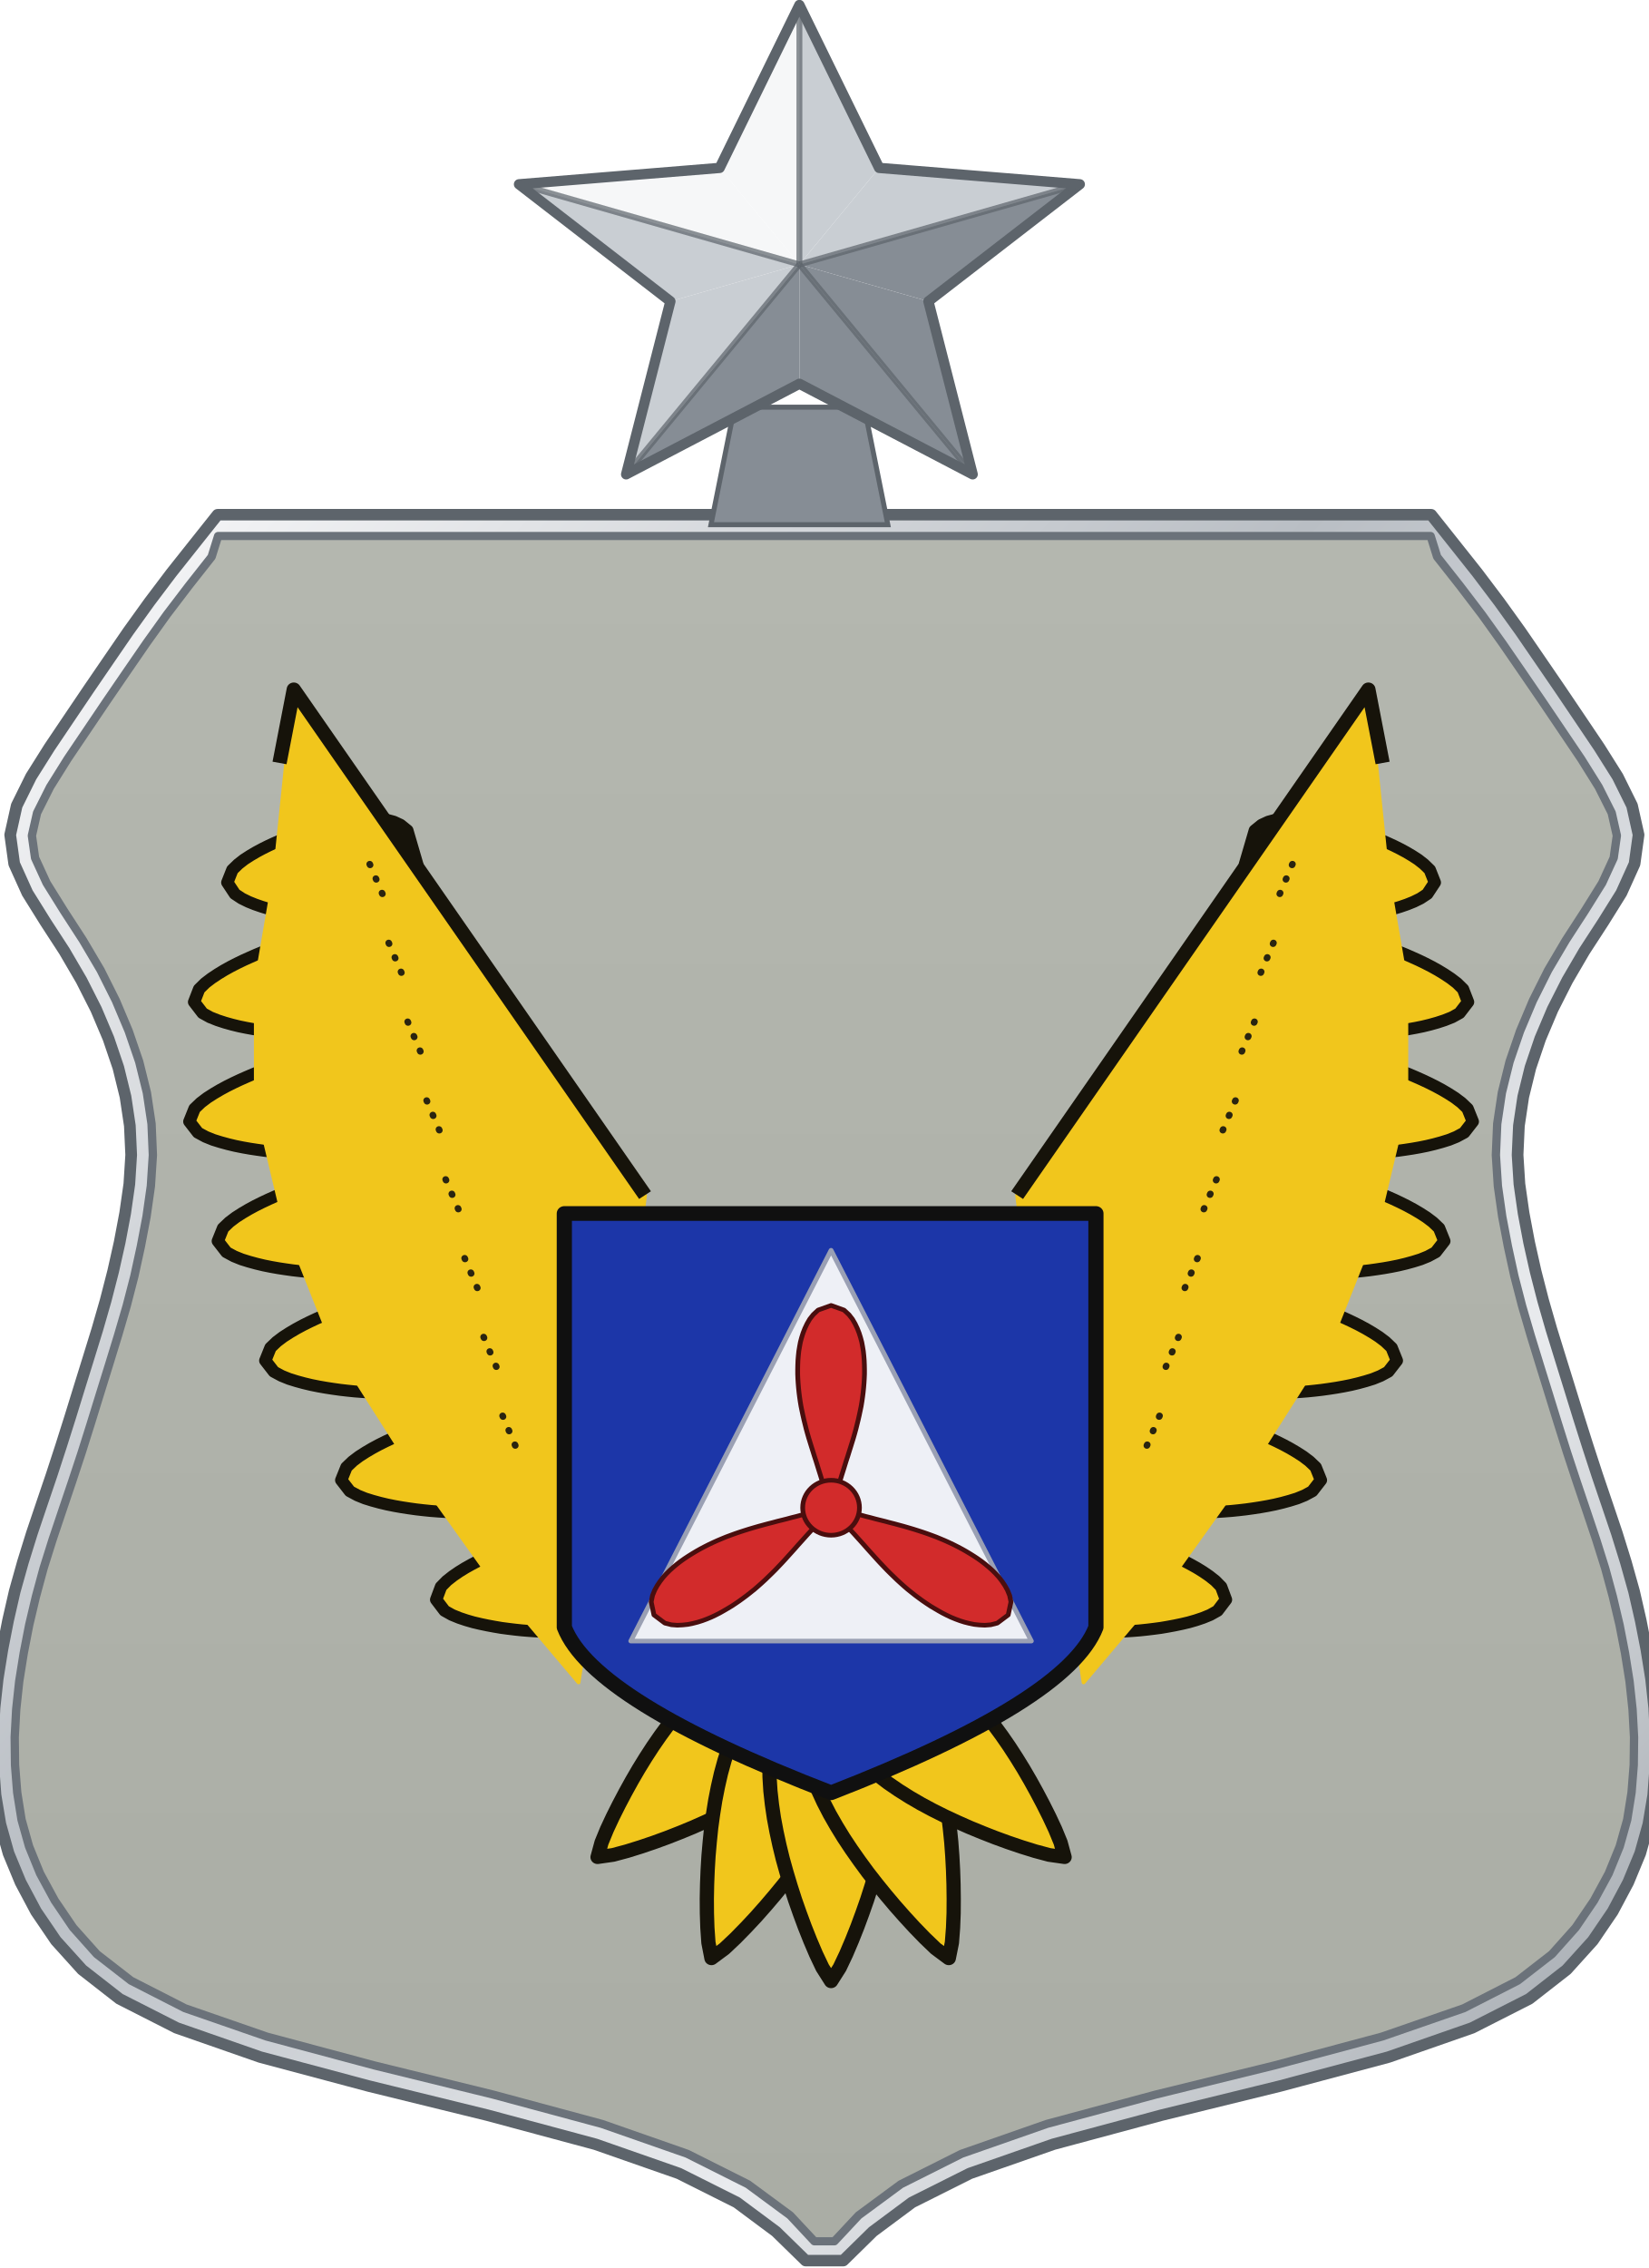
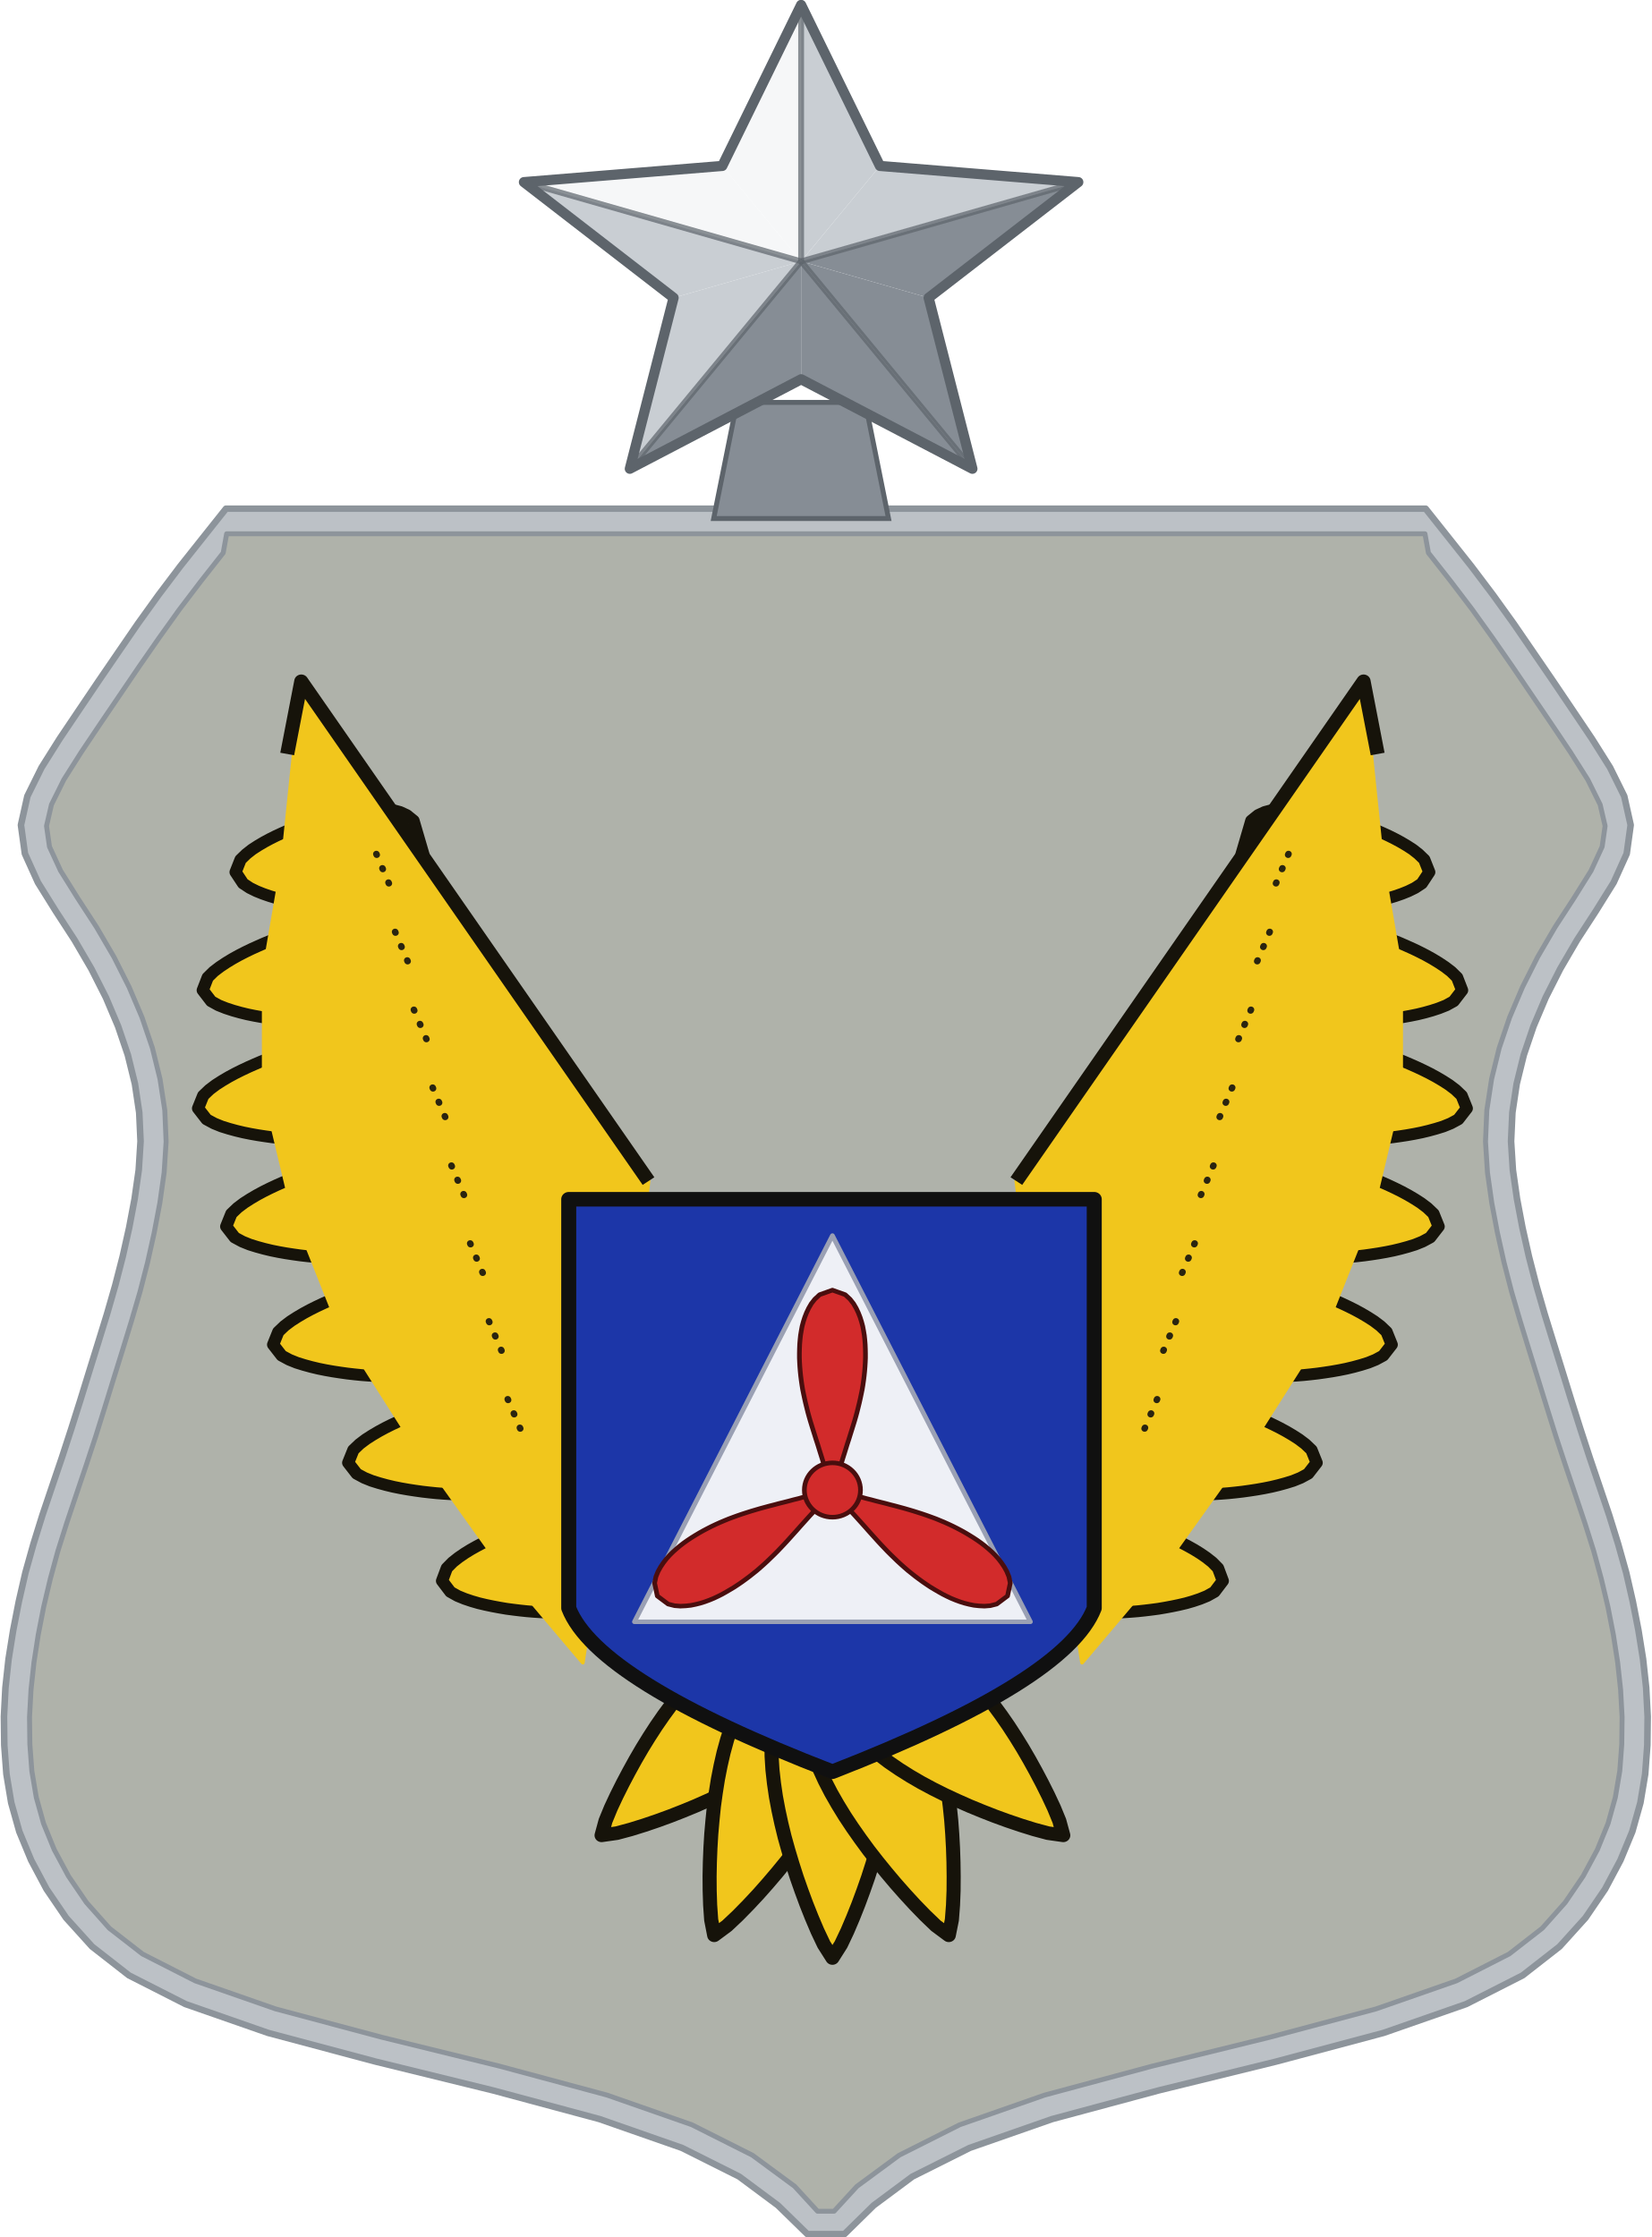
- <svg xmlns="http://www.w3.org/2000/svg" width="1.25in" height="1.719in" viewBox="0 0 125 171.9" data-source="reference-art-measured" data-asset-id="enamel-ig-senior">
+ <svg xmlns="http://www.w3.org/2000/svg" width="1.25in" height="1.693in" viewBox="0 0 125 169.3" data-source="reference-art-measured" data-asset-id="enamel-ig-senior">
  <g transform="scale(1.25)">
-     <g transform="scale(0.606) translate(-37 -6.5)">
+     <g transform="scale(0.598) translate(-35.9 -6.5)">
      <defs>
-         <linearGradient id="enamel-ig-senior__sh-rim" x1="0" y1="0" x2="1" y2="1">
-           <stop offset="0" stop-color="#fdfdfe" />
-           <stop offset=".4" stop-color="#b9bec4" />
-           <stop offset=".7" stop-color="#e9ebee" />
-           <stop offset="1" stop-color="#8d949b" />
-         </linearGradient>
-         <linearGradient id="enamel-ig-senior__sh-en" x1="0" y1="0" x2="0" y2="1">
-           <stop offset="0" stop-color="#b4b7af" />
-           <stop offset="1" stop-color="#aaada5" />
-         </linearGradient>
        <clipPath id="enamel-ig-senior__sh-clip">
-           <path d="M13.67,1.30L13.28,2.57L11.91,4.34L10.60,6.09L9.37,7.84L8.18,9.60L6.99,11.37L5.81,13.15L4.65,14.90L3.60,16.61L2.82,18.19L2.51,19.58L2.70,20.94L3.39,22.47L4.43,24.17L5.57,25.96L6.63,27.79L7.54,29.64L8.31,31.50L8.94,33.37L9.40,35.26L9.68,37.16L9.76,39.07L9.64,40.96L9.38,42.82L9.04,44.64L8.65,46.46L8.19,48.27L7.67,50.08L7.13,51.87L6.59,53.64L6.05,55.42L5.50,57.20L4.92,58.99L4.33,60.77L3.75,62.53L3.21,64.28L2.75,66.01L2.35,67.73L2.02,69.46L1.75,71.18L1.57,72.89L1.48,74.59L1.50,76.29L1.63,77.96L1.89,79.62L2.34,81.25L3.00,82.90L3.88,84.55L4.98,86.20L6.40,87.82L8.45,89.44L11.68,91.12L16.58,92.85L23.03,94.61L30.15,96.39L36.67,98.18L41.78,100.00L45.42,101.86L47.95,103.76L49.40,105.34L50.60,105.34L52.05,103.76L54.58,101.86L58.22,100.00L63.33,98.18L69.85,96.39L76.97,94.61L83.42,92.85L88.32,91.12L91.55,89.44L93.60,87.82L95.02,86.20L96.12,84.55L97.00,82.90L97.66,81.25L98.11,79.62L98.37,77.96L98.50,76.29L98.52,74.59L98.43,72.89L98.25,71.18L97.98,69.46L97.65,67.73L97.25,66.01L96.79,64.28L96.25,62.53L95.67,60.77L95.08,58.99L94.50,57.20L93.95,55.42L93.41,53.64L92.87,51.87L92.33,50.08L91.81,48.27L91.35,46.46L90.96,44.64L90.62,42.82L90.36,40.96L90.24,39.07L90.32,37.16L90.60,35.26L91.06,33.37L91.69,31.50L92.46,29.64L93.37,27.79L94.43,25.96L95.57,24.17L96.61,22.47L97.30,20.94L97.49,19.58L97.18,18.19L96.40,16.61L95.35,14.90L94.19,13.15L93.01,11.37L91.82,9.60L90.63,7.84L89.40,6.09L88.09,4.34L86.72,2.57L86.33,1.30Z" />
+           <path d="M13.68,1.55L13.47,2.73L12.11,4.49L10.81,6.23L9.58,7.98L8.38,9.74L7.20,11.51L6.02,13.28L4.86,15.04L3.81,16.73L3.06,18.27L2.76,19.59L2.94,20.87L3.61,22.35L4.64,24.03L5.79,25.83L6.85,27.68L7.77,29.54L8.55,31.41L9.18,33.30L9.64,35.21L9.93,37.14L10.01,39.08L9.89,40.99L9.63,42.86L9.29,44.69L8.89,46.52L8.43,48.34L7.91,50.15L7.37,51.94L6.83,53.71L6.29,55.49L5.74,57.28L5.16,59.07L4.57,60.85L3.99,62.61L3.45,64.35L2.99,66.07L2.59,67.79L2.26,69.51L2.00,71.22L1.82,72.91L1.73,74.60L1.75,76.28L1.87,77.93L2.14,79.56L2.58,81.17L3.23,82.79L4.09,84.42L5.18,86.05L6.57,87.64L8.58,89.23L11.78,90.89L16.65,92.62L23.09,94.37L30.21,96.15L36.74,97.94L41.88,99.77L45.55,101.65L48.11,103.57L49.50,105.11L50.50,105.11L51.89,103.57L54.45,101.65L58.12,99.77L63.26,97.94L69.79,96.15L76.91,94.37L83.35,92.62L88.22,90.89L91.42,89.23L93.43,87.64L94.82,86.05L95.91,84.42L96.77,82.79L97.42,81.17L97.86,79.56L98.13,77.93L98.25,76.28L98.27,74.60L98.18,72.91L98.00,71.22L97.74,69.51L97.41,67.79L97.01,66.07L96.55,64.35L96.01,62.61L95.43,60.85L94.84,59.07L94.26,57.28L93.71,55.49L93.17,53.71L92.63,51.94L92.09,50.15L91.57,48.34L91.11,46.52L90.71,44.69L90.37,42.86L90.11,40.99L89.99,39.08L90.07,37.14L90.36,35.21L90.82,33.30L91.45,31.41L92.23,29.54L93.15,27.68L94.21,25.83L95.36,24.03L96.39,22.35L97.06,20.87L97.24,19.59L96.94,18.27L96.19,16.73L95.14,15.04L93.98,13.28L92.80,11.51L91.62,9.74L90.42,7.98L89.19,6.23L87.89,4.49L86.53,2.73L86.32,1.55Z" />
        </clipPath>
      </defs>
      <g transform="translate(36.00 58.00) scale(1.67 1.64)">
-         <path d="M13.64,0.00L12.25,1.78L10.87,3.55L9.55,5.33L8.30,7.10L7.10,8.88L5.91,10.65L4.73,12.43L3.56,14.20L2.46,15.98L1.60,17.75L1.21,19.53L1.45,21.30L2.24,23.08L3.33,24.86L4.46,26.63L5.48,28.41L6.36,30.18L7.10,31.96L7.69,33.73L8.12,35.51L8.38,37.28L8.46,39.06L8.35,40.83L8.10,42.61L7.77,44.39L7.38,46.16L6.93,47.94L6.43,49.71L5.89,51.49L5.35,53.26L4.81,55.04L4.26,56.81L3.69,58.59L3.10,60.36L2.51,62.14L1.97,63.91L1.48,65.69L1.08,67.47L0.74,69.24L0.46,71.02L0.27,72.79L0.18,74.57L0.20,76.34L0.33,78.12L0.62,79.89L1.11,81.67L1.83,83.44L2.76,85.22L3.95,87.00L5.52,88.77L7.76,90.55L11.18,92.32L16.19,94.10L22.70,95.87L29.82,97.65L36.28,99.42L41.28,101.20L44.75,102.97L47.10,104.75L48.88,106.52L51.13,106.52L52.90,104.75L55.25,102.97L58.72,101.20L63.72,99.42L70.18,97.65L77.30,95.87L83.81,94.10L88.82,92.32L92.24,90.55L94.48,88.77L96.05,87.00L97.24,85.22L98.17,83.44L98.89,81.67L99.38,79.89L99.67,78.12L99.80,76.34L99.82,74.57L99.73,72.79L99.54,71.02L99.26,69.24L98.92,67.47L98.52,65.69L98.03,63.91L97.49,62.14L96.90,60.36L96.31,58.59L95.74,56.81L95.19,55.04L94.65,53.26L94.11,51.49L93.57,49.71L93.07,47.94L92.62,46.16L92.23,44.39L91.90,42.61L91.65,40.83L91.54,39.06L91.62,37.28L91.88,35.51L92.31,33.73L92.90,31.96L93.64,30.18L94.52,28.41L95.54,26.63L96.67,24.86L97.76,23.08L98.55,21.30L98.79,19.53L98.40,17.75L97.54,15.98L96.44,14.20L95.27,12.43L94.09,10.65L92.90,8.88L91.70,7.10L90.45,5.33L89.13,3.55L87.75,1.78L86.36,0.00Z" fill="url(#enamel-ig-senior__sh-rim)" stroke="#5d646b" stroke-width=".7" stroke-linejoin="round" />
-         <path d="M13.67,1.30L13.28,2.57L11.91,4.34L10.60,6.09L9.37,7.84L8.18,9.60L6.99,11.37L5.81,13.15L4.65,14.90L3.60,16.61L2.82,18.19L2.51,19.58L2.70,20.94L3.39,22.47L4.43,24.17L5.57,25.96L6.63,27.79L7.54,29.64L8.31,31.50L8.94,33.37L9.40,35.26L9.68,37.16L9.76,39.07L9.64,40.96L9.38,42.82L9.04,44.64L8.65,46.46L8.19,48.27L7.67,50.08L7.13,51.87L6.59,53.64L6.05,55.42L5.50,57.20L4.92,58.99L4.33,60.77L3.75,62.53L3.21,64.28L2.75,66.01L2.35,67.73L2.02,69.46L1.75,71.18L1.57,72.89L1.48,74.59L1.50,76.29L1.63,77.96L1.89,79.62L2.34,81.25L3.00,82.90L3.88,84.55L4.98,86.20L6.40,87.82L8.45,89.44L11.68,91.12L16.58,92.85L23.03,94.61L30.15,96.39L36.67,98.18L41.78,100.00L45.42,101.86L47.95,103.76L49.40,105.34L50.60,105.34L52.05,103.76L54.58,101.86L58.22,100.00L63.33,98.18L69.85,96.39L76.97,94.61L83.42,92.85L88.32,91.12L91.55,89.44L93.60,87.82L95.02,86.20L96.12,84.55L97.00,82.90L97.66,81.25L98.11,79.62L98.37,77.96L98.50,76.29L98.52,74.59L98.43,72.89L98.25,71.18L97.98,69.46L97.65,67.73L97.25,66.01L96.79,64.28L96.25,62.53L95.67,60.77L95.08,58.99L94.50,57.20L93.95,55.42L93.41,53.64L92.87,51.87L92.33,50.08L91.81,48.27L91.35,46.46L90.96,44.64L90.62,42.82L90.36,40.96L90.24,39.07L90.32,37.16L90.60,35.26L91.06,33.37L91.69,31.50L92.46,29.64L93.37,27.79L94.43,25.96L95.57,24.17L96.61,22.47L97.30,20.94L97.49,19.58L97.18,18.19L96.40,16.61L95.35,14.90L94.19,13.15L93.01,11.37L91.82,9.60L90.63,7.84L89.40,6.09L88.09,4.34L86.72,2.57L86.33,1.30Z" fill="url(#enamel-ig-senior__sh-en)" stroke="#6b727a" stroke-width=".5" stroke-linejoin="round" />
+         <path id="enamel-ig-senior__sh-outline" d="M13.64,0.00L12.25,1.78L10.87,3.55L9.55,5.33L8.30,7.10L7.10,8.88L5.91,10.65L4.73,12.43L3.56,14.20L2.46,15.98L1.60,17.75L1.21,19.53L1.45,21.30L2.24,23.08L3.33,24.86L4.46,26.63L5.48,28.41L6.36,30.18L7.10,31.96L7.69,33.73L8.12,35.51L8.38,37.28L8.46,39.06L8.35,40.83L8.10,42.61L7.77,44.39L7.38,46.16L6.93,47.94L6.43,49.71L5.89,51.49L5.35,53.26L4.81,55.04L4.26,56.81L3.69,58.59L3.10,60.36L2.51,62.14L1.97,63.91L1.48,65.69L1.08,67.47L0.74,69.24L0.46,71.02L0.27,72.79L0.18,74.57L0.20,76.34L0.33,78.12L0.62,79.89L1.11,81.67L1.83,83.44L2.76,85.22L3.95,87.00L5.52,88.77L7.76,90.55L11.18,92.32L16.19,94.10L22.70,95.87L29.82,97.65L36.28,99.42L41.28,101.20L44.75,102.97L47.10,104.75L48.88,106.52L51.13,106.52L52.90,104.75L55.25,102.97L58.72,101.20L63.72,99.42L70.18,97.65L77.30,95.87L83.81,94.10L88.82,92.32L92.24,90.55L94.48,88.77L96.05,87.00L97.24,85.22L98.17,83.44L98.89,81.67L99.38,79.89L99.67,78.12L99.80,76.34L99.82,74.57L99.73,72.79L99.54,71.02L99.26,69.24L98.92,67.47L98.52,65.69L98.03,63.91L97.49,62.14L96.90,60.36L96.31,58.59L95.74,56.81L95.19,55.04L94.65,53.26L94.11,51.49L93.57,49.71L93.07,47.94L92.62,46.16L92.23,44.39L91.90,42.61L91.65,40.83L91.54,39.06L91.62,37.28L91.88,35.51L92.31,33.73L92.90,31.96L93.64,30.18L94.52,28.41L95.54,26.63L96.67,24.86L97.76,23.08L98.55,21.30L98.79,19.53L98.40,17.75L97.54,15.98L96.44,14.20L95.27,12.43L94.09,10.65L92.90,8.88L91.70,7.10L90.45,5.33L89.13,3.55L87.75,1.78L86.36,0.00Z" fill="#bcc1c6" stroke="#8d949b" stroke-width="0.4" stroke-linejoin="round" />
+         <path d="M13.68,1.55L13.47,2.73L12.11,4.49L10.81,6.23L9.58,7.98L8.38,9.74L7.20,11.51L6.02,13.28L4.86,15.04L3.81,16.73L3.06,18.27L2.76,19.59L2.94,20.87L3.61,22.35L4.64,24.03L5.79,25.83L6.85,27.68L7.77,29.54L8.55,31.41L9.18,33.30L9.64,35.21L9.93,37.14L10.01,39.08L9.89,40.99L9.63,42.86L9.29,44.69L8.89,46.52L8.43,48.34L7.91,50.15L7.37,51.94L6.83,53.71L6.29,55.49L5.74,57.28L5.16,59.07L4.57,60.85L3.99,62.61L3.45,64.35L2.99,66.07L2.59,67.79L2.26,69.51L2.00,71.22L1.82,72.91L1.73,74.60L1.75,76.28L1.87,77.93L2.14,79.56L2.58,81.17L3.23,82.79L4.09,84.42L5.18,86.05L6.57,87.64L8.58,89.23L11.78,90.89L16.65,92.62L23.09,94.37L30.21,96.15L36.74,97.94L41.88,99.77L45.55,101.65L48.11,103.57L49.50,105.11L50.50,105.11L51.89,103.57L54.45,101.65L58.12,99.77L63.26,97.94L69.79,96.15L76.91,94.37L83.35,92.62L88.22,90.89L91.42,89.23L93.43,87.64L94.82,86.05L95.91,84.42L96.77,82.79L97.42,81.17L97.86,79.56L98.13,77.93L98.25,76.28L98.27,74.60L98.18,72.91L98.00,71.22L97.74,69.51L97.41,67.79L97.01,66.07L96.55,64.35L96.01,62.61L95.43,60.85L94.84,59.07L94.26,57.28L93.71,55.49L93.17,53.71L92.63,51.94L92.09,50.15L91.57,48.34L91.11,46.52L90.71,44.69L90.37,42.86L90.11,40.99L89.99,39.08L90.07,37.14L90.36,35.21L90.82,33.30L91.45,31.41L92.23,29.54L93.15,27.68L94.21,25.83L95.36,24.03L96.39,22.35L97.06,20.87L97.24,19.59L96.94,18.27L96.19,16.73L95.14,15.04L93.98,13.28L92.80,11.51L91.62,9.74L90.42,7.98L89.19,6.23L87.89,4.49L86.53,2.73L86.32,1.55Z" fill="#afb2aa" stroke="#8d949b" stroke-width="0.3" stroke-linejoin="round" />
      </g>
      <g transform="translate(36.00 58.00) scale(0.95 0.92) translate(-32 -50)">
        <path d="M77.00,88.00L75.96,84.33L75.23,83.72L74.52,83.38L73.83,83.19L73.14,83.08L72.46,83.03L71.79,83.03L71.12,83.06L70.45,83.13L69.79,83.22L69.13,83.34L68.47,83.47L67.81,83.63L67.15,83.80L66.50,83.99L65.85,84.19L65.19,84.40L64.54,84.64L63.89,84.88L63.25,85.14L62.60,85.41L61.96,85.70L61.31,86.01L60.67,86.34L60.04,86.69L59.40,87.08L58.77,87.50L58.15,88.00L57.53,88.62L57.00,90.00L57.00,90.00L57.80,91.25L58.52,91.74L59.23,92.10L59.93,92.39L60.63,92.64L61.33,92.86L62.02,93.06L62.71,93.23L63.40,93.39L64.09,93.53L64.77,93.65L65.46,93.76L66.14,93.86L66.82,93.94L67.50,94.01L68.18,94.07L68.86,94.10L69.53,94.13L70.21,94.13L70.88,94.11L71.55,94.07L72.21,94.00L72.88,93.90L73.54,93.77L74.19,93.59L74.84,93.34L75.48,93.02L76.11,92.55L76.71,91.80L77.00,88.00Z" fill="#f1c61c" stroke="#16130a" stroke-width="1.3" stroke-linejoin="round" />
        <path d="M75.00,100.00L73.76,96.38L72.95,95.81L72.18,95.51L71.43,95.35L70.69,95.27L69.95,95.26L69.23,95.29L68.51,95.36L67.79,95.46L67.08,95.58L66.37,95.73L65.66,95.90L64.96,96.09L64.25,96.29L63.55,96.51L62.86,96.74L62.16,96.99L61.47,97.26L60.77,97.53L60.08,97.82L59.40,98.13L58.71,98.45L58.03,98.79L57.35,99.15L56.67,99.54L56.00,99.96L55.33,100.42L54.67,100.94L54.03,101.59L53.50,103.00L53.50,103.00L54.40,104.21L55.19,104.66L55.97,104.98L56.74,105.24L57.50,105.46L58.25,105.65L59.01,105.81L59.76,105.95L60.50,106.07L61.25,106.18L61.99,106.27L62.73,106.34L63.47,106.41L64.21,106.46L64.95,106.49L65.68,106.51L66.41,106.51L67.14,106.50L67.87,106.47L68.59,106.42L69.31,106.34L70.03,106.24L70.74,106.11L71.45,105.94L72.15,105.73L72.84,105.45L73.52,105.09L74.18,104.59L74.80,103.82L75.00,100.00Z" fill="#f1c61c" stroke="#16130a" stroke-width="1.3" stroke-linejoin="round" />
        <path d="M75.00,113.00L73.76,109.38L72.93,108.80L72.15,108.51L71.38,108.34L70.62,108.27L69.87,108.25L69.13,108.29L68.39,108.35L67.66,108.45L66.93,108.58L66.20,108.73L65.48,108.90L64.76,109.08L64.04,109.29L63.32,109.51L62.60,109.74L61.89,109.99L61.18,110.25L60.47,110.53L59.76,110.82L59.06,111.13L58.36,111.45L57.66,111.79L56.96,112.15L56.26,112.54L55.57,112.96L54.89,113.41L54.21,113.94L53.55,114.59L53.00,116.00L53.00,116.00L53.91,117.21L54.72,117.66L55.51,117.99L56.29,118.24L57.07,118.46L57.84,118.65L58.61,118.81L59.38,118.95L60.14,119.07L60.90,119.18L61.66,119.27L62.42,119.35L63.18,119.41L63.93,119.46L64.68,119.49L65.43,119.51L66.18,119.52L66.92,119.50L67.67,119.47L68.41,119.42L69.14,119.35L69.88,119.25L70.61,119.11L71.33,118.95L72.05,118.73L72.76,118.46L73.45,118.09L74.13,117.60L74.77,116.82L75.00,113.00Z" fill="#f1c61c" stroke="#16130a" stroke-width="1.3" stroke-linejoin="round" />
        <path d="M78.00,126.00L76.76,122.38L75.93,121.80L75.15,121.51L74.38,121.34L73.62,121.27L72.87,121.25L72.13,121.29L71.39,121.35L70.66,121.45L69.93,121.58L69.20,121.73L68.48,121.90L67.76,122.08L67.04,122.29L66.32,122.51L65.60,122.74L64.89,122.99L64.18,123.25L63.47,123.53L62.76,123.82L62.06,124.13L61.36,124.45L60.66,124.79L59.96,125.15L59.26,125.54L58.57,125.96L57.89,126.41L57.21,126.94L56.55,127.59L56.00,129.00L56.00,129.00L56.91,130.21L57.72,130.66L58.51,130.99L59.29,131.24L60.07,131.46L60.84,131.65L61.61,131.81L62.38,131.95L63.14,132.07L63.90,132.18L64.66,132.27L65.42,132.35L66.18,132.41L66.93,132.46L67.68,132.49L68.43,132.51L69.18,132.52L69.92,132.50L70.67,132.47L71.41,132.42L72.14,132.35L72.88,132.25L73.61,132.11L74.33,131.95L75.05,131.73L75.76,131.46L76.45,131.09L77.13,130.60L77.77,129.82L78.00,126.00Z" fill="#f1c61c" stroke="#16130a" stroke-width="1.3" stroke-linejoin="round" />
        <path d="M83.00,139.00L81.76,135.38L80.93,134.80L80.15,134.51L79.38,134.34L78.62,134.27L77.87,134.25L77.13,134.29L76.39,134.35L75.66,134.45L74.93,134.58L74.20,134.73L73.48,134.90L72.76,135.08L72.04,135.29L71.32,135.51L70.60,135.74L69.89,135.99L69.18,136.25L68.47,136.53L67.76,136.82L67.06,137.13L66.36,137.45L65.66,137.79L64.96,138.15L64.26,138.54L63.57,138.96L62.89,139.41L62.21,139.94L61.55,140.59L61.00,142.00L61.00,142.00L61.91,143.21L62.72,143.66L63.51,143.99L64.29,144.24L65.07,144.46L65.84,144.65L66.61,144.81L67.38,144.95L68.14,145.07L68.90,145.18L69.66,145.27L70.42,145.35L71.18,145.41L71.93,145.46L72.68,145.49L73.43,145.51L74.18,145.52L74.92,145.50L75.67,145.47L76.41,145.42L77.14,145.35L77.88,145.25L78.61,145.11L79.33,144.95L80.05,144.73L80.76,144.46L81.45,144.09L82.13,143.60L82.77,142.82L83.00,139.00Z" fill="#f1c61c" stroke="#16130a" stroke-width="1.3" stroke-linejoin="round" />
        <path d="M91.00,152.00L89.76,148.38L88.93,147.80L88.15,147.51L87.38,147.34L86.62,147.27L85.87,147.25L85.13,147.29L84.39,147.35L83.66,147.45L82.93,147.58L82.20,147.73L81.48,147.90L80.76,148.08L80.04,148.29L79.32,148.51L78.60,148.74L77.89,148.99L77.18,149.25L76.47,149.53L75.76,149.82L75.06,150.13L74.36,150.45L73.66,150.79L72.96,151.15L72.26,151.54L71.57,151.96L70.89,152.41L70.21,152.94L69.55,153.59L69.00,155.00L69.00,155.00L69.91,156.21L70.72,156.66L71.51,156.99L72.29,157.24L73.07,157.46L73.84,157.65L74.61,157.81L75.38,157.95L76.14,158.07L76.90,158.18L77.66,158.27L78.42,158.35L79.18,158.41L79.93,158.46L80.68,158.49L81.43,158.51L82.18,158.52L82.92,158.50L83.67,158.47L84.41,158.42L85.14,158.35L85.88,158.25L86.61,158.11L87.33,157.95L88.05,157.73L88.76,157.46L89.45,157.09L90.13,156.60L90.77,155.82L91.00,152.00Z" fill="#f1c61c" stroke="#16130a" stroke-width="1.3" stroke-linejoin="round" />
        <path d="M100.00,165.00L98.77,161.39L97.97,160.81L97.22,160.51L96.48,160.35L95.75,160.27L95.04,160.26L94.33,160.29L93.62,160.36L92.92,160.46L92.23,160.58L91.53,160.73L90.84,160.90L90.16,161.09L89.47,161.29L88.79,161.51L88.11,161.75L87.43,162.00L86.75,162.26L86.08,162.54L85.40,162.83L84.73,163.13L84.07,163.46L83.40,163.80L82.74,164.16L82.08,164.54L81.42,164.96L80.77,165.42L80.13,165.94L79.51,166.59L79.00,168.00L79.00,168.00L79.89,169.21L80.67,169.66L81.43,169.98L82.18,170.24L82.92,170.46L83.66,170.64L84.40,170.80L85.13,170.94L85.87,171.07L86.60,171.17L87.32,171.26L88.05,171.34L88.77,171.40L89.49,171.45L90.21,171.49L90.93,171.51L91.64,171.51L92.36,171.50L93.07,171.47L93.77,171.42L94.48,171.34L95.18,171.24L95.87,171.11L96.56,170.94L97.25,170.73L97.92,170.45L98.58,170.09L99.23,169.59L99.83,168.81L100.00,165.00Z" fill="#f1c61c" stroke="#16130a" stroke-width="1.3" stroke-linejoin="round" />
        <path d="M164.20,88.00L165.24,84.33L165.97,83.72L166.68,83.38L167.37,83.19L168.06,83.08L168.74,83.03L169.41,83.03L170.08,83.06L170.75,83.13L171.41,83.22L172.07,83.34L172.73,83.47L173.39,83.63L174.05,83.80L174.70,83.99L175.35,84.19L176.01,84.40L176.66,84.64L177.31,84.88L177.95,85.14L178.60,85.41L179.24,85.70L179.89,86.01L180.53,86.34L181.16,86.69L181.80,87.08L182.43,87.50L183.05,88.00L183.67,88.62L184.20,90.00L184.20,90.00L183.40,91.25L182.68,91.74L181.97,92.10L181.27,92.39L180.57,92.64L179.87,92.86L179.18,93.06L178.49,93.23L177.80,93.39L177.11,93.53L176.43,93.65L175.74,93.76L175.06,93.86L174.38,93.94L173.70,94.01L173.02,94.07L172.34,94.10L171.67,94.13L170.99,94.13L170.32,94.11L169.65,94.07L168.99,94.00L168.32,93.90L167.66,93.77L167.01,93.59L166.36,93.34L165.72,93.02L165.09,92.55L164.49,91.80L164.20,88.00Z" fill="#f1c61c" stroke="#16130a" stroke-width="1.3" stroke-linejoin="round" />
        <path d="M166.20,100.00L167.44,96.38L168.25,95.81L169.02,95.51L169.77,95.35L170.51,95.27L171.25,95.26L171.97,95.29L172.69,95.36L173.41,95.46L174.12,95.58L174.83,95.73L175.54,95.90L176.24,96.09L176.95,96.29L177.65,96.51L178.34,96.74L179.04,96.99L179.73,97.26L180.43,97.53L181.12,97.82L181.80,98.13L182.49,98.45L183.17,98.79L183.85,99.15L184.53,99.54L185.20,99.96L185.87,100.42L186.53,100.94L187.17,101.59L187.70,103.00L187.70,103.00L186.80,104.21L186.01,104.66L185.23,104.98L184.46,105.24L183.70,105.46L182.95,105.65L182.19,105.81L181.44,105.95L180.70,106.07L179.95,106.18L179.21,106.27L178.47,106.34L177.73,106.41L176.99,106.46L176.25,106.49L175.52,106.51L174.79,106.51L174.06,106.50L173.33,106.47L172.61,106.42L171.89,106.34L171.17,106.24L170.46,106.11L169.75,105.94L169.05,105.73L168.36,105.45L167.68,105.09L167.02,104.59L166.40,103.82L166.20,100.00Z" fill="#f1c61c" stroke="#16130a" stroke-width="1.3" stroke-linejoin="round" />
        <path d="M166.20,113.00L167.44,109.38L168.27,108.80L169.05,108.51L169.82,108.34L170.58,108.27L171.33,108.25L172.07,108.29L172.81,108.35L173.54,108.45L174.27,108.58L175.00,108.73L175.72,108.90L176.44,109.08L177.16,109.29L177.88,109.51L178.60,109.74L179.31,109.99L180.02,110.25L180.73,110.53L181.44,110.82L182.14,111.13L182.84,111.45L183.54,111.79L184.24,112.15L184.94,112.54L185.63,112.96L186.31,113.41L186.99,113.94L187.65,114.59L188.20,116.00L188.20,116.00L187.29,117.21L186.48,117.66L185.69,117.99L184.91,118.24L184.13,118.46L183.36,118.65L182.59,118.81L181.82,118.95L181.06,119.07L180.30,119.18L179.54,119.27L178.78,119.35L178.02,119.41L177.27,119.46L176.52,119.49L175.77,119.51L175.02,119.52L174.28,119.50L173.53,119.47L172.79,119.42L172.06,119.35L171.32,119.25L170.59,119.11L169.87,118.95L169.15,118.73L168.44,118.46L167.75,118.09L167.07,117.60L166.43,116.82L166.20,113.00Z" fill="#f1c61c" stroke="#16130a" stroke-width="1.3" stroke-linejoin="round" />
        <path d="M163.20,126.00L164.44,122.38L165.27,121.80L166.05,121.51L166.82,121.34L167.58,121.27L168.33,121.25L169.07,121.29L169.81,121.35L170.54,121.45L171.27,121.58L172.00,121.73L172.72,121.90L173.44,122.08L174.16,122.29L174.88,122.51L175.60,122.74L176.31,122.99L177.02,123.25L177.73,123.53L178.44,123.82L179.14,124.13L179.84,124.45L180.54,124.79L181.24,125.15L181.94,125.54L182.63,125.96L183.31,126.41L183.99,126.94L184.65,127.59L185.20,129.00L185.20,129.00L184.29,130.21L183.48,130.66L182.69,130.99L181.91,131.24L181.13,131.46L180.36,131.65L179.59,131.81L178.82,131.95L178.06,132.07L177.30,132.18L176.54,132.27L175.78,132.35L175.02,132.41L174.27,132.46L173.52,132.49L172.77,132.51L172.02,132.52L171.28,132.50L170.53,132.47L169.79,132.42L169.06,132.35L168.32,132.25L167.59,132.11L166.87,131.95L166.15,131.73L165.44,131.46L164.75,131.09L164.07,130.60L163.43,129.82L163.20,126.00Z" fill="#f1c61c" stroke="#16130a" stroke-width="1.3" stroke-linejoin="round" />
        <path d="M158.20,139.00L159.44,135.38L160.27,134.80L161.05,134.51L161.82,134.34L162.58,134.27L163.33,134.25L164.07,134.29L164.81,134.35L165.54,134.45L166.27,134.58L167.00,134.73L167.72,134.90L168.44,135.08L169.16,135.29L169.88,135.51L170.60,135.74L171.31,135.99L172.02,136.25L172.73,136.53L173.44,136.82L174.14,137.13L174.84,137.45L175.54,137.79L176.24,138.15L176.94,138.54L177.63,138.96L178.31,139.41L178.99,139.94L179.65,140.59L180.20,142.00L180.20,142.00L179.29,143.21L178.48,143.66L177.69,143.99L176.91,144.24L176.13,144.46L175.36,144.65L174.59,144.81L173.82,144.95L173.06,145.07L172.30,145.18L171.54,145.27L170.78,145.35L170.02,145.41L169.27,145.46L168.52,145.49L167.77,145.51L167.02,145.52L166.28,145.50L165.53,145.47L164.79,145.42L164.06,145.35L163.32,145.25L162.59,145.11L161.87,144.95L161.15,144.73L160.44,144.46L159.75,144.09L159.07,143.60L158.43,142.82L158.20,139.00Z" fill="#f1c61c" stroke="#16130a" stroke-width="1.3" stroke-linejoin="round" />
        <path d="M150.20,152.00L151.44,148.38L152.27,147.80L153.05,147.51L153.82,147.34L154.58,147.27L155.33,147.25L156.07,147.29L156.81,147.35L157.54,147.45L158.27,147.58L159.00,147.73L159.72,147.90L160.44,148.08L161.16,148.29L161.88,148.51L162.60,148.74L163.31,148.99L164.02,149.25L164.73,149.53L165.44,149.82L166.14,150.13L166.84,150.45L167.54,150.79L168.24,151.15L168.94,151.54L169.63,151.96L170.31,152.41L170.99,152.94L171.65,153.59L172.20,155.00L172.20,155.00L171.29,156.21L170.48,156.66L169.69,156.99L168.91,157.24L168.13,157.46L167.36,157.65L166.59,157.81L165.82,157.95L165.06,158.07L164.30,158.18L163.54,158.27L162.78,158.35L162.02,158.41L161.27,158.46L160.52,158.49L159.77,158.51L159.02,158.52L158.28,158.50L157.53,158.47L156.79,158.42L156.06,158.35L155.32,158.25L154.59,158.11L153.87,157.95L153.15,157.73L152.44,157.46L151.75,157.09L151.07,156.60L150.43,155.82L150.20,152.00Z" fill="#f1c61c" stroke="#16130a" stroke-width="1.3" stroke-linejoin="round" />
        <path d="M141.20,165.00L142.43,161.39L143.23,160.81L143.98,160.51L144.72,160.35L145.45,160.27L146.16,160.26L146.87,160.29L147.58,160.36L148.28,160.46L148.97,160.58L149.67,160.73L150.36,160.90L151.04,161.09L151.73,161.29L152.41,161.51L153.09,161.75L153.77,162.00L154.45,162.26L155.12,162.54L155.80,162.83L156.47,163.13L157.13,163.46L157.80,163.80L158.46,164.16L159.12,164.54L159.78,164.96L160.43,165.42L161.07,165.94L161.69,166.59L162.20,168.00L162.20,168.00L161.31,169.21L160.53,169.66L159.77,169.98L159.02,170.24L158.28,170.46L157.54,170.64L156.80,170.80L156.07,170.94L155.33,171.07L154.60,171.17L153.88,171.26L153.15,171.34L152.43,171.40L151.71,171.45L150.99,171.49L150.27,171.51L149.56,171.51L148.84,171.50L148.13,171.47L147.43,171.42L146.72,171.34L146.02,171.24L145.33,171.11L144.64,170.94L143.95,170.73L143.28,170.45L142.62,170.09L141.97,169.59L141.37,168.81L141.20,165.00Z" fill="#f1c61c" stroke="#16130a" stroke-width="1.3" stroke-linejoin="round" />
        <path d="M64.00,69.00L62.00,89.00L60.00,101.00L60.00,114.00L63.00,127.00L68.00,140.00L76.00,153.00L85.00,166.00L94.00,177.00L98.00,150.00L101.00,124.00Z" fill="#f1c61c" stroke="#f1c61c" stroke-width=".4" stroke-linejoin="round" />
        <path d="M177.20,69.00L179.20,89.00L181.20,101.00L181.20,114.00L178.20,127.00L173.20,140.00L165.20,153.00L156.20,166.00L147.20,177.00L143.20,150.00L140.20,124.00Z" fill="#f1c61c" stroke="#f1c61c" stroke-width=".4" stroke-linejoin="round" />
        <path d="M101.00,124.00L64.00,69.00L62.50,77.00" fill="none" stroke="#16130a" stroke-width="1.5" stroke-linejoin="round" />
        <path d="M140.20,124.00L177.20,69.00L178.70,77.00" fill="none" stroke="#16130a" stroke-width="1.5" stroke-linejoin="round" />
        <path d="M72.00,88.00l1.40,3.40" stroke="#2a2410" stroke-width=".7" stroke-dasharray=".1 1.6" stroke-linecap="round" />
        <path d="M169.20,88.00l-1.40,3.40" stroke="#2a2410" stroke-width=".7" stroke-dasharray=".1 1.6" stroke-linecap="round" />
        <path d="M74.00,96.57l1.40,3.40" stroke="#2a2410" stroke-width=".7" stroke-dasharray=".1 1.6" stroke-linecap="round" />
        <path d="M167.20,96.57l-1.40,3.40" stroke="#2a2410" stroke-width=".7" stroke-dasharray=".1 1.6" stroke-linecap="round" />
        <path d="M76.00,105.14l1.40,3.40" stroke="#2a2410" stroke-width=".7" stroke-dasharray=".1 1.6" stroke-linecap="round" />
        <path d="M165.20,105.14l-1.40,3.40" stroke="#2a2410" stroke-width=".7" stroke-dasharray=".1 1.6" stroke-linecap="round" />
        <path d="M78.00,113.71l1.40,3.40" stroke="#2a2410" stroke-width=".7" stroke-dasharray=".1 1.6" stroke-linecap="round" />
        <path d="M163.20,113.71l-1.40,3.40" stroke="#2a2410" stroke-width=".7" stroke-dasharray=".1 1.6" stroke-linecap="round" />
        <path d="M80.00,122.29l1.40,3.40" stroke="#2a2410" stroke-width=".7" stroke-dasharray=".1 1.6" stroke-linecap="round" />
        <path d="M161.20,122.29l-1.40,3.40" stroke="#2a2410" stroke-width=".7" stroke-dasharray=".1 1.6" stroke-linecap="round" />
        <path d="M82.00,130.86l1.40,3.40" stroke="#2a2410" stroke-width=".7" stroke-dasharray=".1 1.6" stroke-linecap="round" />
        <path d="M159.20,130.86l-1.40,3.40" stroke="#2a2410" stroke-width=".7" stroke-dasharray=".1 1.6" stroke-linecap="round" />
        <path d="M84.00,139.43l1.40,3.40" stroke="#2a2410" stroke-width=".7" stroke-dasharray=".1 1.6" stroke-linecap="round" />
        <path d="M157.20,139.43l-1.40,3.40" stroke="#2a2410" stroke-width=".7" stroke-dasharray=".1 1.6" stroke-linecap="round" />
        <path d="M86.00,148.00l1.40,3.40" stroke="#2a2410" stroke-width=".7" stroke-dasharray=".1 1.6" stroke-linecap="round" />
        <path d="M155.20,148.00l-1.40,3.40" stroke="#2a2410" stroke-width=".7" stroke-dasharray=".1 1.6" stroke-linecap="round" />
        <path d="M120.60,174.00L117.54,172.65L115.73,172.68L114.17,173.00L112.76,173.49L111.47,174.11L110.27,174.82L109.14,175.62L108.07,176.49L107.06,177.42L106.09,178.40L105.17,179.44L104.29,180.51L103.44,181.63L102.62,182.78L101.83,183.96L101.07,185.17L100.33,186.41L99.62,187.67L98.93,188.96L98.26,190.27L97.61,191.61L96.99,192.98L96.42,194.41L96.00,196.00L96.00,196.00L97.63,195.76L99.11,195.35L100.54,194.89L101.94,194.40L103.32,193.88L104.68,193.33L106.02,192.76L107.33,192.16L108.62,191.54L109.88,190.89L111.11,190.21L112.31,189.49L113.48,188.73L114.61,187.93L115.69,187.08L116.73,186.18L117.71,185.21L118.63,184.18L119.48,183.06L120.24,181.84L120.88,180.50L121.37,178.99L121.61,177.19L120.60,174.00Z" fill="#f1c61c" stroke="#16130a" stroke-width="1.5" stroke-linejoin="round" />
        <path d="M120.60,174.00L117.23,174.29L115.60,175.24L114.32,176.33L113.27,177.50L112.36,178.73L111.59,180.01L110.92,181.33L110.33,182.68L109.82,184.06L109.38,185.47L109.00,186.90L108.68,188.35L108.40,189.82L108.17,191.31L107.97,192.81L107.82,194.33L107.69,195.86L107.60,197.40L107.54,198.95L107.51,200.51L107.52,202.09L107.57,203.68L107.68,205.30L108.00,207.00L108.00,207.00L109.37,205.95L110.53,204.82L111.63,203.66L112.69,202.49L113.71,201.30L114.70,200.10L115.66,198.89L116.58,197.67L117.48,196.44L118.33,195.19L119.15,193.93L119.92,192.65L120.65,191.35L121.32,190.03L121.93,188.69L122.47,187.32L122.93,185.92L123.31,184.49L123.59,183.02L123.73,181.50L123.73,179.92L123.50,178.26L122.92,176.46L120.60,174.00Z" fill="#f1c61c" stroke="#16130a" stroke-width="1.5" stroke-linejoin="round" />
        <path d="M120.60,174.00L117.55,175.48L116.37,176.96L115.57,178.44L115.00,179.92L114.59,181.40L114.33,182.88L114.17,184.35L114.10,185.83L114.12,187.31L114.21,188.79L114.37,190.27L114.58,191.75L114.85,193.23L115.16,194.71L115.51,196.19L115.91,197.67L116.34,199.15L116.80,200.63L117.30,202.10L117.83,203.58L118.40,205.06L119.01,206.54L119.69,208.02L120.60,209.50L120.60,209.50L121.51,208.02L122.19,206.54L122.80,205.06L123.37,203.58L123.90,202.10L124.40,200.63L124.86,199.15L125.29,197.67L125.69,196.19L126.04,194.71L126.35,193.23L126.62,191.75L126.83,190.27L126.99,188.79L127.08,187.31L127.10,185.83L127.03,184.35L126.87,182.88L126.61,181.40L126.20,179.92L125.63,178.44L124.83,176.96L123.65,175.48L120.60,174.00Z" fill="#f1c61c" stroke="#16130a" stroke-width="1.5" stroke-linejoin="round" />
        <path d="M120.60,174.00L118.27,176.45L117.67,178.24L117.44,179.90L117.42,181.47L117.56,182.99L117.83,184.46L118.19,185.89L118.65,187.29L119.19,188.65L119.79,190.00L120.45,191.32L121.17,192.62L121.93,193.90L122.74,195.16L123.59,196.41L124.47,197.65L125.39,198.87L126.35,200.09L127.33,201.29L128.34,202.47L129.39,203.65L130.48,204.81L131.63,205.95L133.00,207.00L133.00,207.00L133.33,205.30L133.45,203.69L133.51,202.10L133.52,200.53L133.50,198.96L133.45,197.41L133.37,195.88L133.26,194.35L133.11,192.84L132.93,191.34L132.70,189.85L132.43,188.38L132.12,186.93L131.75,185.50L131.31,184.10L130.82,182.71L130.24,181.36L129.57,180.04L128.80,178.76L127.91,177.53L126.86,176.35L125.60,175.26L123.97,174.30L120.60,174.00Z" fill="#f1c61c" stroke="#16130a" stroke-width="1.5" stroke-linejoin="round" />
        <path d="M120.60,174.00L119.59,177.19L119.83,178.99L120.32,180.50L120.96,181.84L121.72,183.06L122.57,184.18L123.49,185.21L124.47,186.18L125.51,187.08L126.59,187.93L127.72,188.73L128.89,189.49L130.09,190.21L131.32,190.89L132.58,191.54L133.87,192.16L135.18,192.76L136.52,193.33L137.88,193.88L139.26,194.40L140.66,194.89L142.09,195.35L143.57,195.76L145.20,196.00L145.20,196.00L144.78,194.41L144.21,192.98L143.59,191.61L142.94,190.27L142.27,188.96L141.58,187.67L140.87,186.41L140.13,185.17L139.37,183.96L138.58,182.78L137.76,181.63L136.91,180.51L136.03,179.44L135.11,178.40L134.14,177.42L133.13,176.49L132.06,175.62L130.93,174.82L129.73,174.11L128.44,173.49L127.03,173.00L125.47,172.68L123.66,172.65L120.60,174.00Z" fill="#f1c61c" stroke="#16130a" stroke-width="1.5" stroke-linejoin="round" />
        <path d="M92.5,126L148.5,126L148.5,171Q145.5,179 120.6,189Q95.5,179 92.5,171Z" fill="#1c36a8" stroke="#101010" stroke-width="1.6" stroke-linejoin="round" />
        <path d="M120.6,130L141.7,172.5L99.5,172.5Z" fill="#eef0f6" stroke="#9aa0b4" stroke-width=".5" stroke-linejoin="round" />
        <path d="M121.35,155.91L121.46,155.41L121.59,154.91L121.74,154.41L121.89,153.92L122.04,153.42L122.19,152.92L122.35,152.42L122.50,151.92L122.65,151.43L122.80,150.93L122.95,150.43L123.09,149.93L123.22,149.44L123.34,148.94L123.46,148.44L123.57,147.94L123.67,147.45L123.77,146.95L123.85,146.45L123.92,145.95L123.98,145.46L124.03,144.96L124.07,144.46L124.10,143.96L124.12,143.46L124.12,142.97L124.11,142.47L124.09,141.97L124.05,141.47L124.00,140.98L123.92,140.48L123.83,139.98L123.70,139.48L123.55,138.99L123.36,138.49L123.13,137.99L122.85,137.49L122.48,137.00L121.96,136.50L120.60,136.00L120.60,136.00L119.24,136.50L118.72,137.00L118.35,137.49L118.07,137.99L117.84,138.49L117.65,138.99L117.50,139.48L117.37,139.98L117.28,140.48L117.20,140.98L117.15,141.47L117.11,141.97L117.09,142.47L117.08,142.97L117.08,143.46L117.10,143.96L117.13,144.46L117.17,144.96L117.22,145.46L117.28,145.95L117.35,146.45L117.43,146.95L117.53,147.45L117.63,147.94L117.74,148.44L117.86,148.94L117.98,149.44L118.11,149.93L118.25,150.43L118.40,150.93L118.55,151.43L118.70,151.92L118.85,152.42L119.01,152.92L119.16,153.42L119.31,153.92L119.46,154.41L119.61,154.91L119.74,155.41L119.85,155.91Z" fill="#d22b2b" stroke="#4a0e0e" stroke-width=".5" stroke-linejoin="round" />
        <path d="M118.43,158.48L117.95,158.65L117.45,158.80L116.96,158.94L116.45,159.07L115.95,159.21L115.45,159.34L114.94,159.47L114.44,159.61L113.94,159.74L113.44,159.88L112.94,160.02L112.44,160.17L111.95,160.32L111.46,160.48L110.98,160.64L110.50,160.81L110.02,160.99L109.55,161.17L109.08,161.37L108.62,161.57L108.17,161.78L107.72,162.00L107.28,162.23L106.84,162.47L106.41,162.72L105.99,162.98L105.57,163.25L105.16,163.53L104.75,163.83L104.36,164.14L103.98,164.47L103.61,164.81L103.25,165.18L102.91,165.57L102.59,166.00L102.29,166.46L102.02,166.96L101.79,167.54L101.65,168.24L101.94,169.66L101.94,169.66L103.09,170.55L103.78,170.73L104.40,170.78L104.98,170.75L105.52,170.69L106.04,170.58L106.54,170.45L107.03,170.29L107.50,170.11L107.97,169.91L108.42,169.69L108.86,169.46L109.29,169.21L109.72,168.95L110.14,168.69L110.55,168.41L110.96,168.12L111.36,167.82L111.75,167.52L112.14,167.20L112.53,166.88L112.91,166.54L113.28,166.20L113.65,165.85L114.01,165.49L114.37,165.13L114.73,164.76L115.08,164.38L115.43,164.00L115.77,163.62L116.11,163.23L116.46,162.83L116.80,162.44L117.14,162.04L117.48,161.65L117.82,161.26L118.16,160.87L118.51,160.48L118.86,160.10L119.22,159.74Z" fill="#d22b2b" stroke="#4a0e0e" stroke-width=".5" stroke-linejoin="round" />
        <path d="M121.98,159.74L122.34,160.10L122.69,160.48L123.04,160.87L123.38,161.26L123.72,161.65L124.06,162.04L124.40,162.44L124.74,162.83L125.09,163.23L125.43,163.62L125.77,164.00L126.12,164.38L126.47,164.76L126.83,165.13L127.19,165.49L127.55,165.85L127.92,166.20L128.29,166.54L128.67,166.88L129.06,167.20L129.45,167.52L129.84,167.82L130.24,168.12L130.65,168.41L131.06,168.69L131.48,168.95L131.91,169.21L132.34,169.46L132.78,169.69L133.23,169.91L133.70,170.11L134.17,170.29L134.66,170.45L135.16,170.58L135.68,170.69L136.22,170.75L136.80,170.78L137.42,170.73L138.11,170.55L139.26,169.66L139.26,169.66L139.55,168.24L139.41,167.54L139.18,166.96L138.91,166.46L138.61,166.00L138.29,165.57L137.95,165.18L137.59,164.81L137.22,164.47L136.84,164.14L136.45,163.83L136.04,163.53L135.63,163.25L135.21,162.98L134.79,162.72L134.36,162.47L133.92,162.23L133.48,162.00L133.03,161.78L132.58,161.57L132.12,161.37L131.65,161.17L131.18,160.99L130.70,160.81L130.22,160.64L129.74,160.48L129.25,160.32L128.76,160.17L128.26,160.02L127.76,159.88L127.26,159.74L126.76,159.61L126.26,159.47L125.75,159.34L125.25,159.21L124.75,159.07L124.24,158.94L123.75,158.80L123.25,158.65L122.77,158.48Z" fill="#d22b2b" stroke="#4a0e0e" stroke-width=".5" stroke-linejoin="round" />
        <circle cx="120.60" cy="158.00" r="2.99" fill="#d22b2b" stroke="#4a0e0e" stroke-width=".5" />
      </g>
      <path d="M110.51,47.24L108.15,59.00L125.85,59.00L123.49,47.24Z" fill="#868d95" stroke="#5d646b" stroke-width="0.5" />
      <path d="M117.00,32.96L117.00,7.00L109.02,23.30Z" fill="#f6f7f8" />
      <path d="M117.00,32.96L117.00,7.00L124.98,23.30Z" fill="#c9ced3" />
      <path d="M117.00,32.96L145.06,24.94L124.98,23.30Z" fill="#c9ced3" />
      <path d="M117.00,32.96L145.06,24.94L129.91,36.65Z" fill="#868d95" />
      <path d="M117.00,32.96L134.34,53.96L129.91,36.65Z" fill="#868d95" />
      <path d="M117.00,32.96L134.34,53.96L117.00,44.90Z" fill="#868d95" />
      <path d="M117.00,32.96L99.66,53.96L117.00,44.90Z" fill="#868d95" />
      <path d="M117.00,32.96L99.66,53.96L104.09,36.65Z" fill="#c9ced3" />
      <path d="M117.00,32.96L88.94,24.94L104.09,36.65Z" fill="#c9ced3" />
      <path d="M117.00,32.96L88.94,24.94L109.02,23.30Z" fill="#f6f7f8" />
      <path d="M117.00,7.00L124.98,23.30L145.06,24.94L129.91,36.65L134.34,53.96L117.00,44.90L99.66,53.96L104.09,36.65L88.94,24.94L109.02,23.30Z" fill="none" stroke="#5d646b" stroke-width="1.03" stroke-linejoin="round" />
      <path d="M117.00,32.96L117.00,7.00" stroke="#5d646b" stroke-width="0.59" opacity=".7" />
      <path d="M117.00,32.96L145.06,24.94" stroke="#5d646b" stroke-width="0.59" opacity=".7" />
      <path d="M117.00,32.96L134.34,53.96" stroke="#5d646b" stroke-width="0.59" opacity=".7" />
      <path d="M117.00,32.96L99.66,53.96" stroke="#5d646b" stroke-width="0.59" opacity=".7" />
      <path d="M117.00,32.96L88.94,24.94" stroke="#5d646b" stroke-width="0.59" opacity=".7" />
    </g>
  </g>
</svg>
